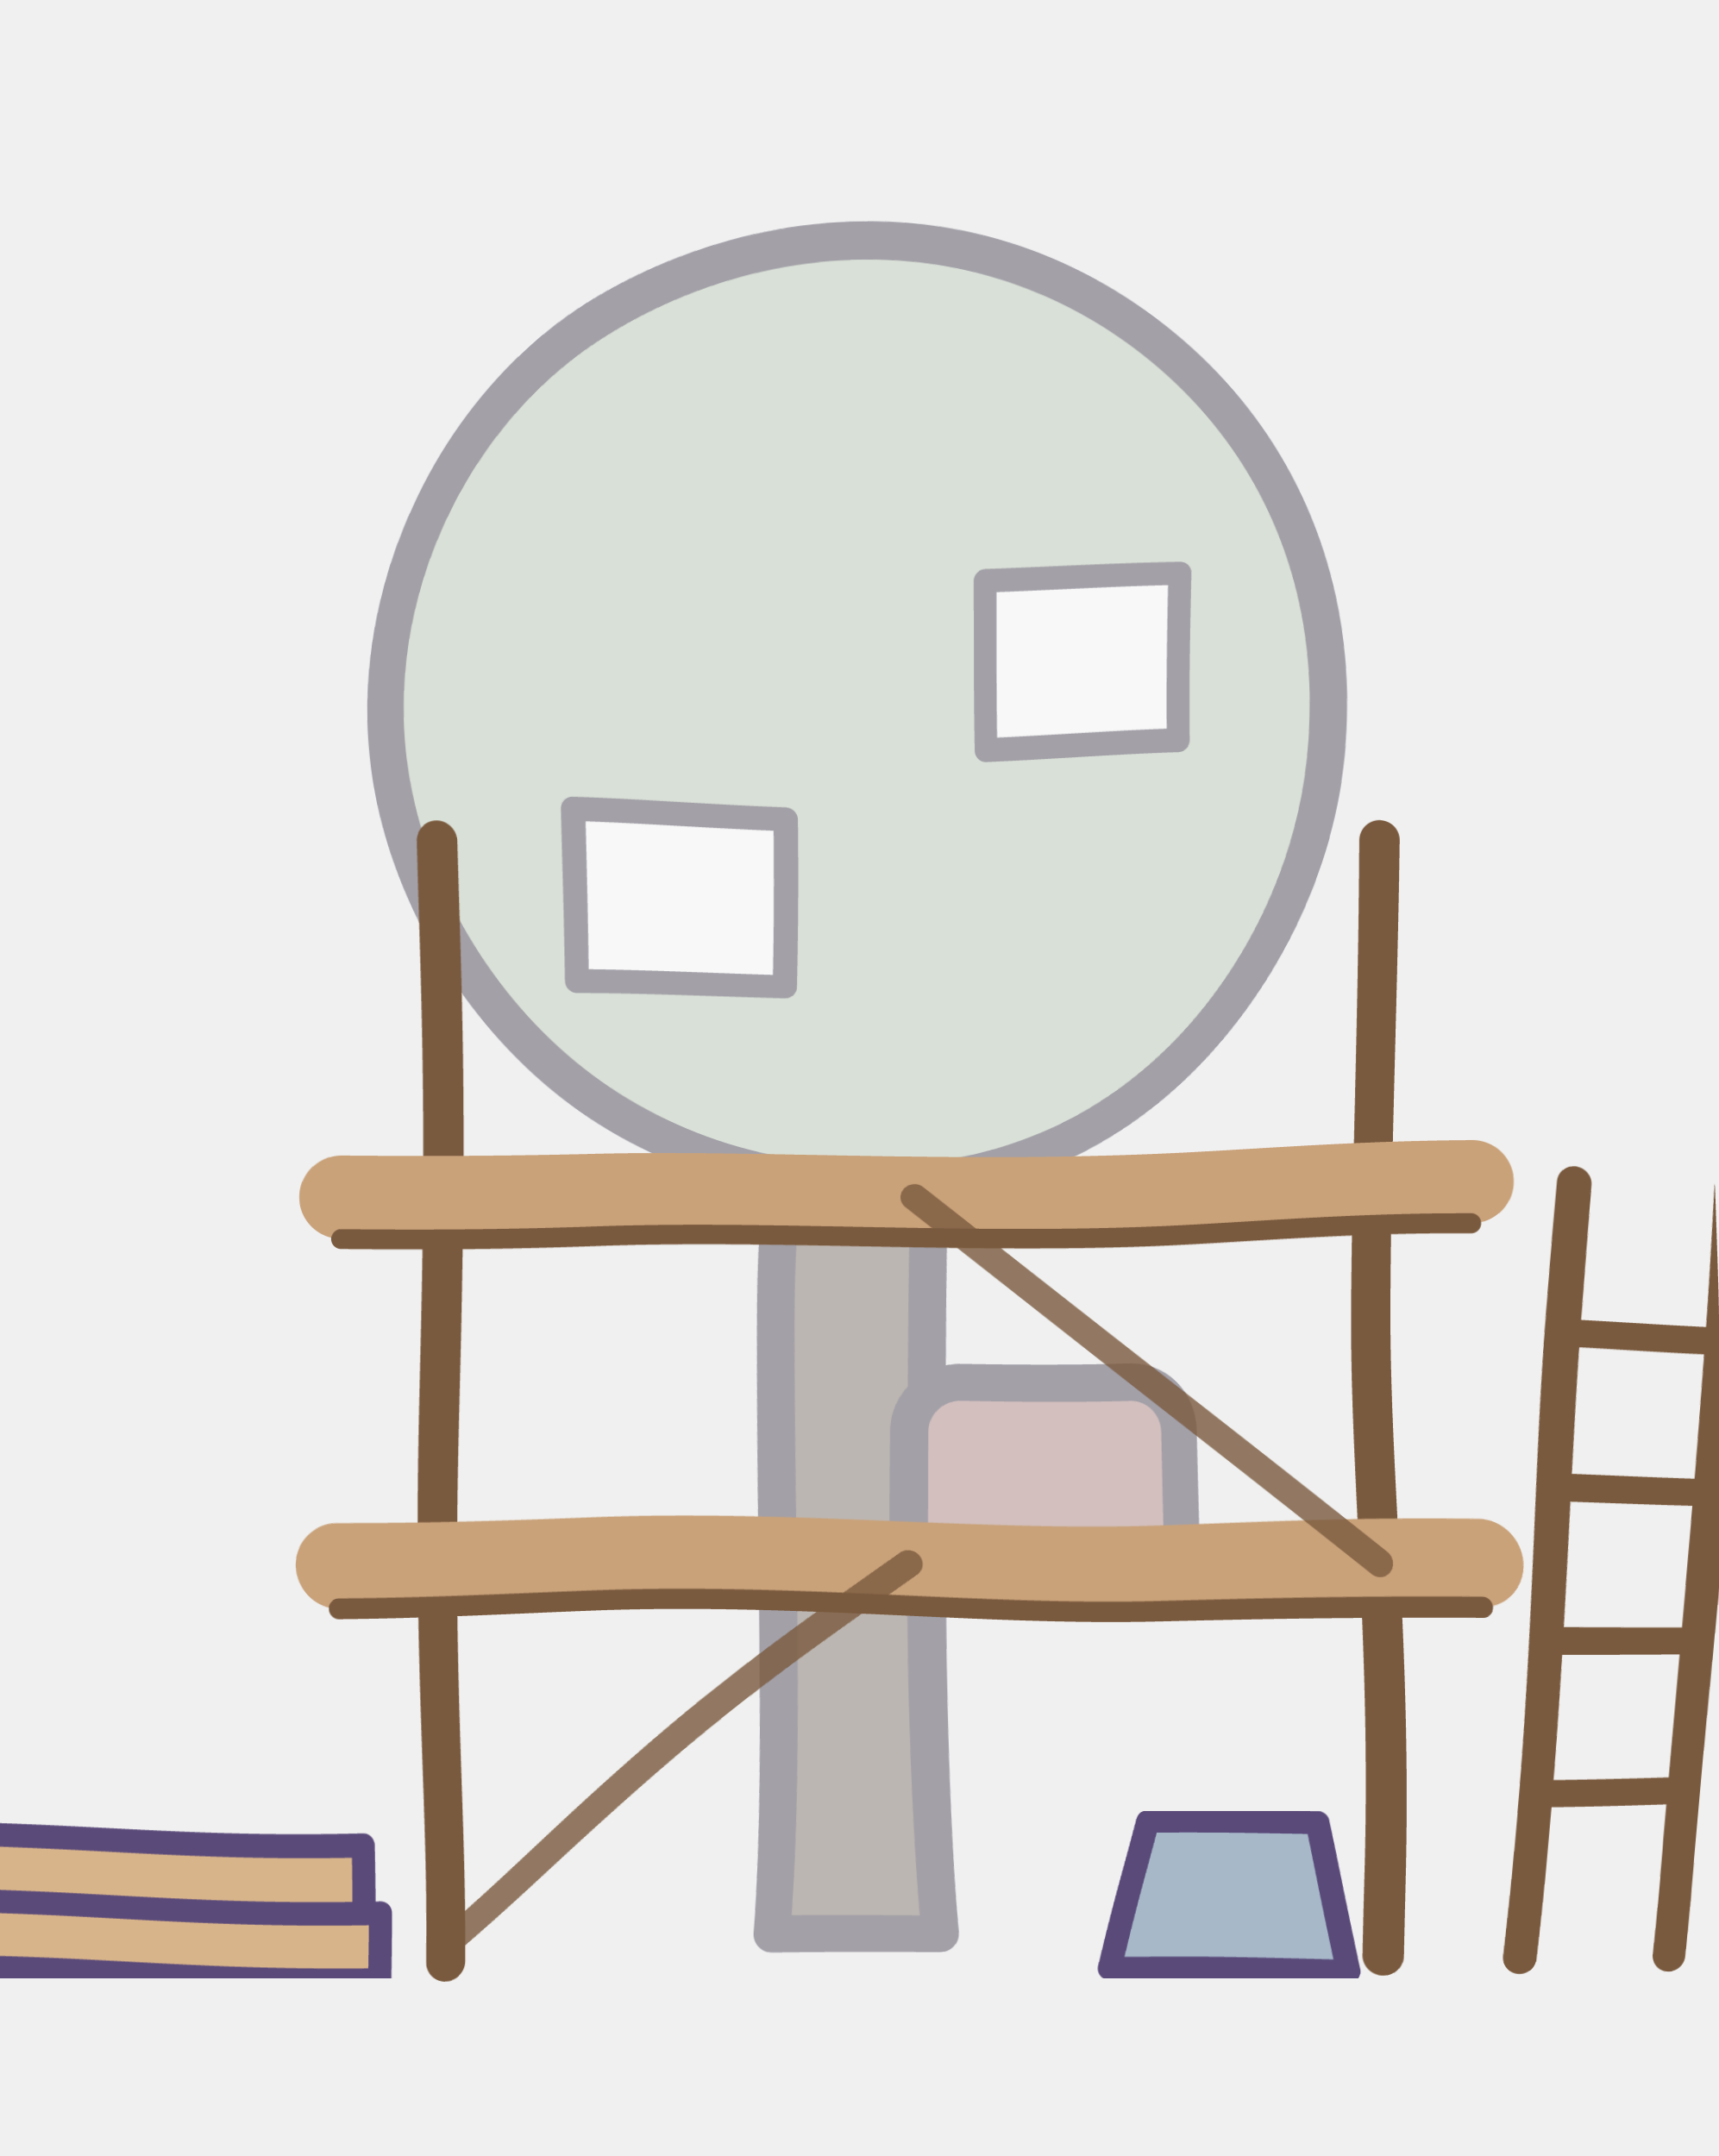
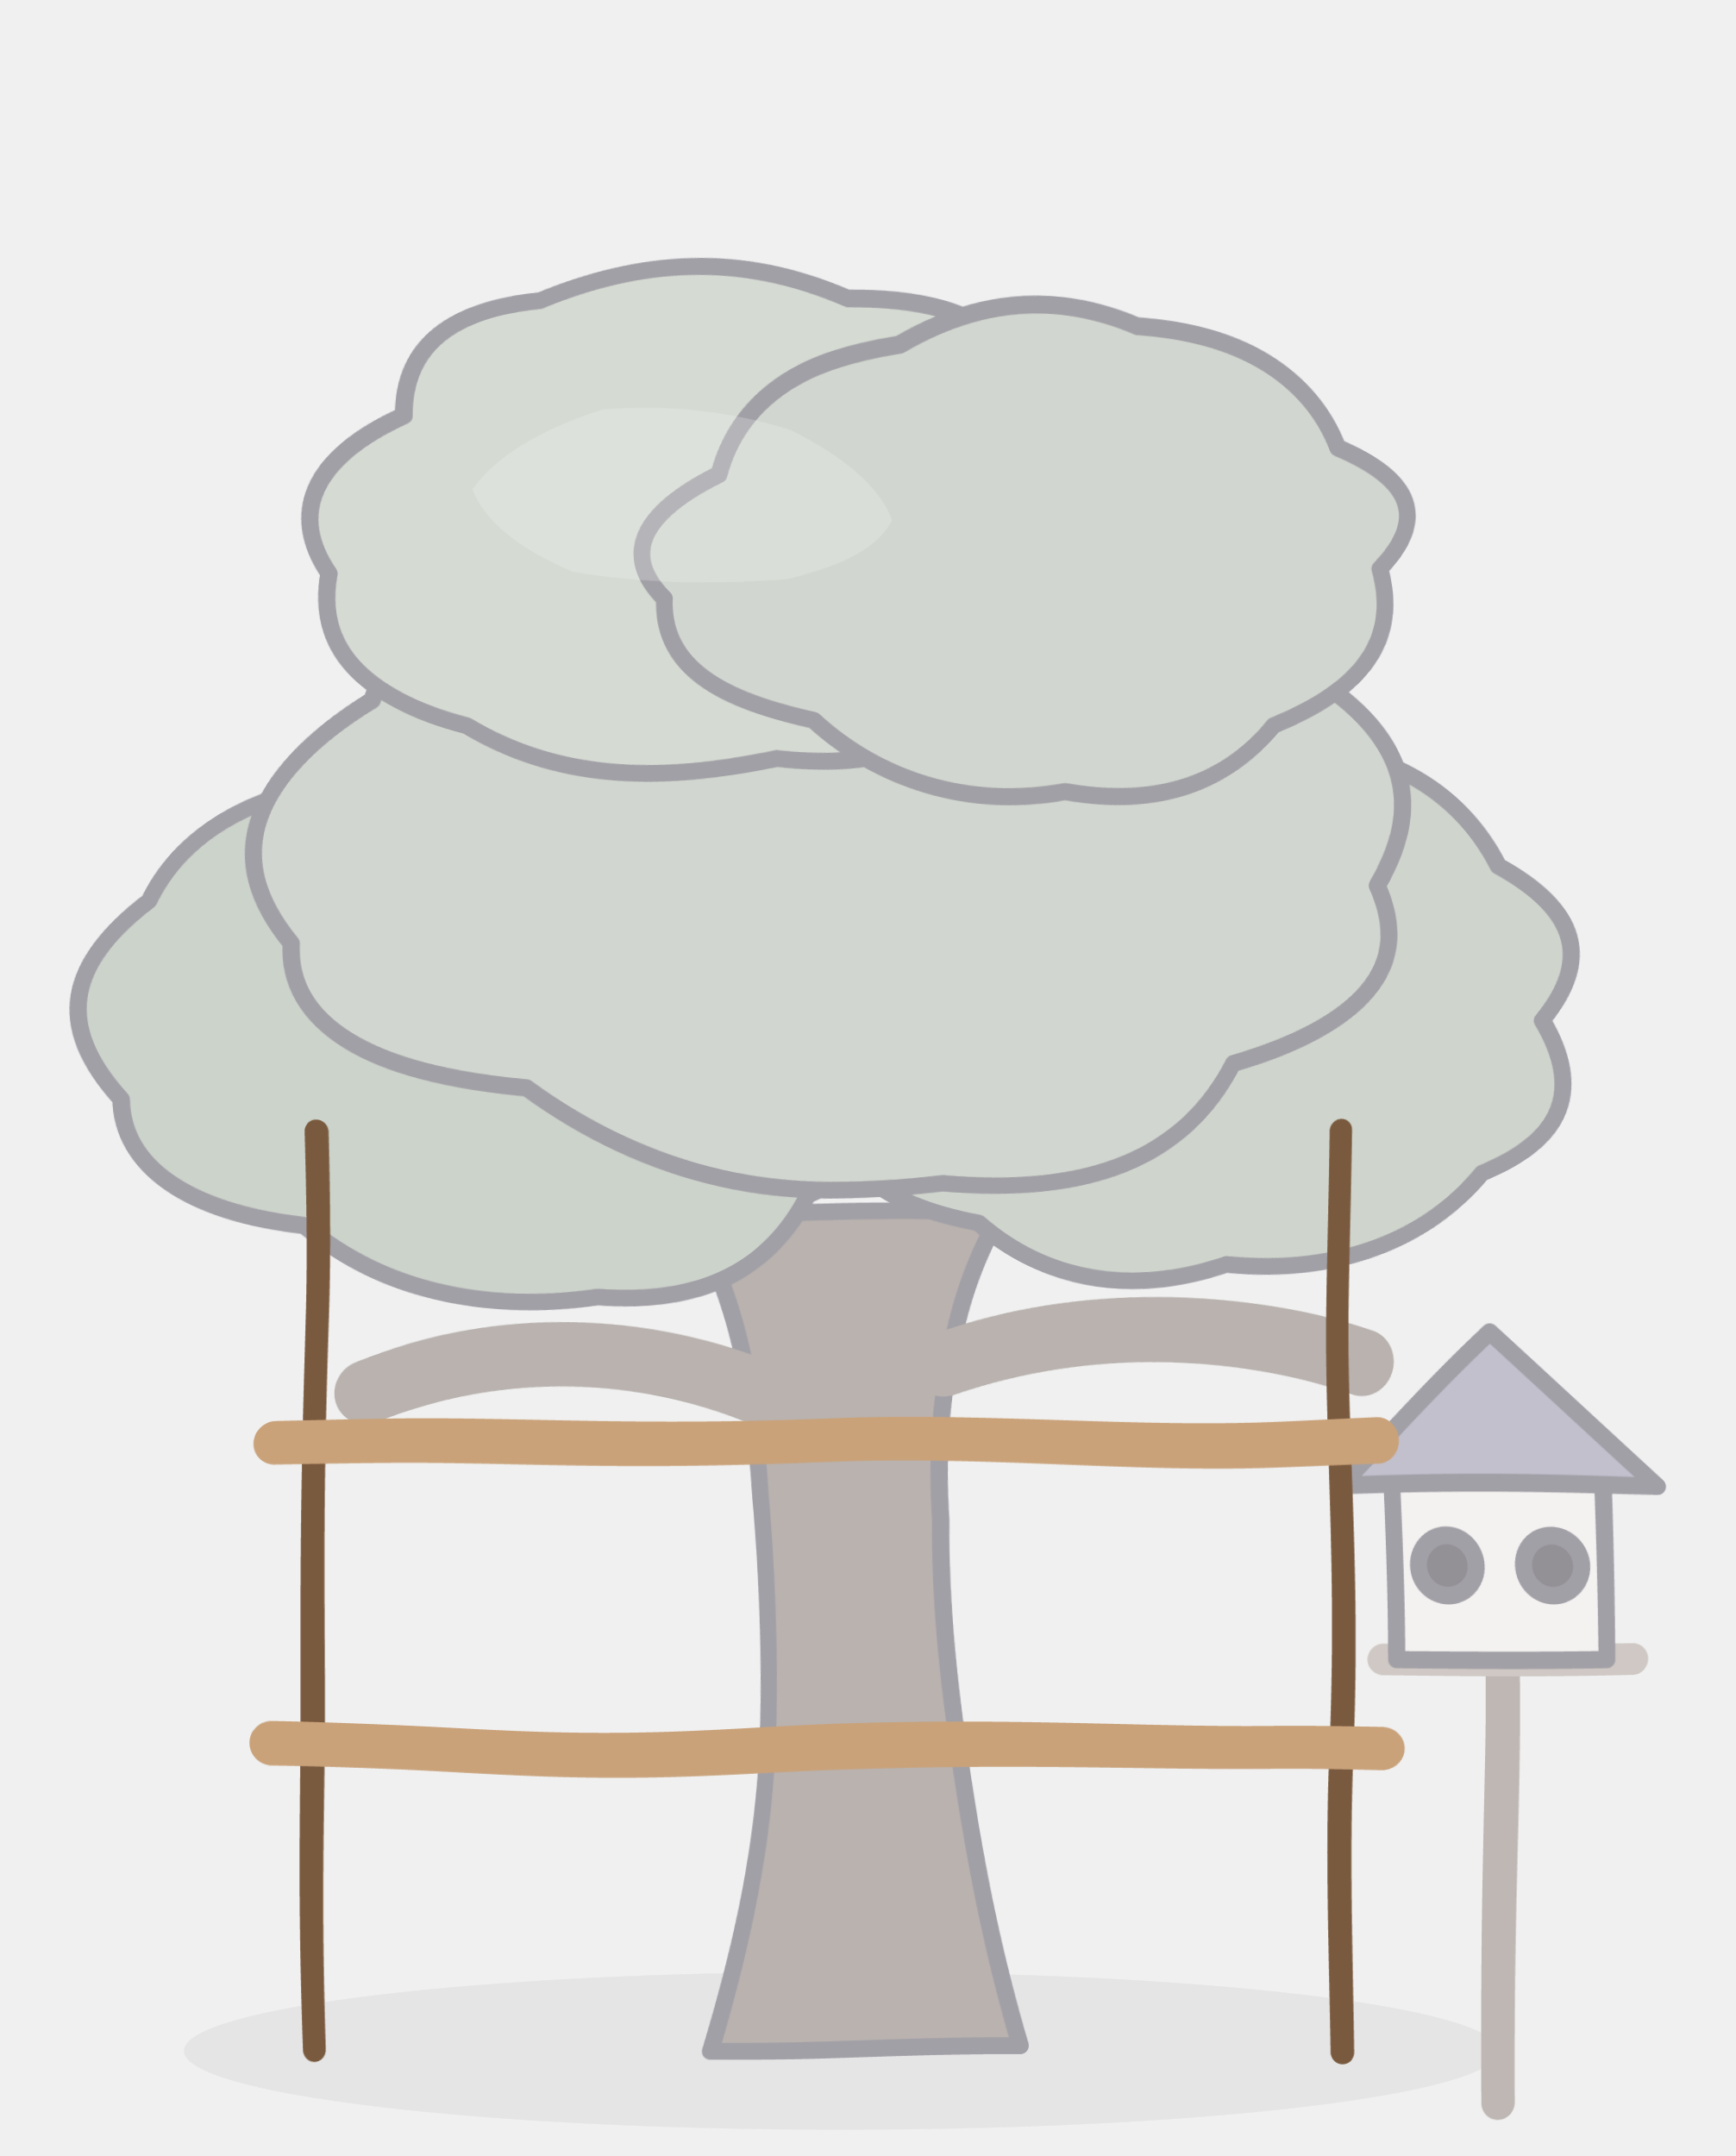
- <svg xmlns="http://www.w3.org/2000/svg" viewBox="398 722 102 128" width="102" height="128">
+ <svg xmlns="http://www.w3.org/2000/svg" viewBox="370 700 132 164" width="132" height="164">
  <defs>
    <filter id="firka" x="-5%" y="-5%" width="110%" height="110%">
      <feTurbulence type="fractalNoise" baseFrequency="0.03" numOctaves="1" seed="4" />
      <feDisplacementMap in="SourceGraphic" scale="3" />
    </filter>
    <filter id="szurke">
-       <feColorMatrix type="saturate" values=".3" />
+       <feColorMatrix type="saturate" values=".25" />
    </filter>
  </defs>
  <g opacity=".5" filter="url(#szurke)">
-     <g filter="url(#firka)" stroke="#5a4a7a" stroke-width="2.2" stroke-linejoin="round" stroke-linecap="round">
-       <g id="h-postafa">
-         <path d="M444,837 C446,812 442,795 446,780 L452,780 C454,798 452,818 454,837 Z" fill="#9b7656" />
-         <circle cx="449" cy="764" r="28" fill="#a7d99a" />
-         <rect x="452" y="804" width="16" height="12" rx="3" fill="#e8736f" />
-         <path d="M432,770 L432,780 L444,780 L444,770 Z M456,756 L456,766 L468,766 L468,756 Z" fill="#fff" stroke-width="1.4" />
-       </g>
+     <ellipse cx="434" cy="856" rx="50" ry="6" fill="#3c2a50" opacity="0.12" stroke="none" />
+     <g filter="url(#firka)" stroke="#5a4a7a" stroke-width="1.3" stroke-linejoin="round" stroke-linecap="round">
+       <path d="M424,856 Q430,834 428,814 Q427,800 422,792 L446,792 Q441,802 442,816 Q442,836 448,856 Z" fill="#9b6c4a" />
+       <path d="M428,806 Q414,800 398,806 M442,804 Q458,798 474,804" stroke="#9b6c4a" stroke-width="5" fill="none" />
+       <path d="M437.6,778 Q441.2,786.2 431.2,790.7 Q426.9,799.2 415.3,798.5 Q402.4,800.7 392.9,793 Q379.6,791.5 379.6,784 Q372.3,775.9 381.5,768.7 Q385.5,759.8 400.3,758.9 Q407.7,752.9 416,757.9 Q430,758.3 435.2,767.4 Q443.8,771.2 437.6,778 Z" fill="#86c07a" />
+       <path d="M487.6,777.9 Q492.6,786.1 483.3,789.8 Q476.9,797.6 463.1,796 Q452,799.6 444.3,792.9 Q432.6,790.8 432.9,782.2 Q423.6,775.3 430.2,768.6 Q431.6,760 445.3,758.3 Q454.8,752.1 466.5,756.4 Q479.5,757 484,765.9 Q493,770.8 487.6,777.9 Z" fill="#8cc47f" />
+       <path d="M474.9,767.5 Q479,776.8 463.4,780.5 Q457.6,791 441.5,789.8 Q423.4,792.4 409.9,782.6 Q391.9,781.1 392.4,772 Q384.3,762.1 398,753 Q402.1,741.3 420,739.4 Q430.2,731.5 442,737.8 Q460.1,738 466.8,749.7 Q481.2,757.1 474.9,767.5 Z" fill="#94c983" />
+       <path d="M454.7,742.5 Q456,749.1 443.4,751.8 Q439.7,758.9 429.2,757.8 Q415.2,760.9 405.1,754.8 Q393.2,751.7 394.9,743.5 Q390.5,736.9 400.7,731.6 Q400.7,723.5 410.9,722.7 Q422.6,718.1 434.9,723.1 Q446.9,722.8 448.8,730.1 Q459.5,735.2 454.7,742.5 Z" fill="#9ccf8c" />
+       <path d="M474.8,743.1 Q477.1,751.1 466.8,755.1 Q461.5,761.6 450.4,759.6 Q439.2,761.5 431.9,754.8 Q420.1,752.4 420.4,745.4 Q415.4,740.4 424.7,736.1 Q427,728.3 438.6,726.4 Q447.7,721.3 456.9,725.2 Q468.9,726.2 471.7,734 Q480.3,737.6 474.8,743.1 Z" fill="#94c983" />
+       <path d="M437.6,739.3 Q436,742.4 429.8,744 Q421.5,744.7 413.3,743.2 Q407,740.5 405.7,737 Q408.5,733.2 415.8,731.1 Q423.2,730.7 430.2,732.8 Q436.3,735.7 437.6,739.3 Z" fill="#fff" opacity=".22" stroke="none" />
+     </g>
+     <g filter="url(#firka)" stroke="#5a4a7a" stroke-width="1.3" stroke-linejoin="round" stroke-linecap="round">
+       <path d="M484,860 V826" stroke="#a8764f" stroke-width="2.6" />
+       <path d="M475,826 H494" stroke="#c99a6a" stroke-width="2.4" />
+       <path d="M476,826 V812 H492 V826 Z" fill="#fdf3e2" />
+       <path d="M472,813 L484,802 L496,813 Z" fill="#9585e0" />
+       <circle cx="480" cy="819" r="2.2" fill="#3c2a50" />
+       <circle cx="488" cy="819" r="2.2" fill="#3c2a50" />
    </g>
  </g>
-   <g filter="url(#firka)" stroke="#7a5a3e" stroke-width="2.4" stroke-linecap="round" fill="none">
-     <path d="M424.0,838.0 L424.0,772.0" />
-     <path d="M480.0,838.0 L480.0,772.0" />
-     <path d="M418.0,814.9 L486.0,814.9" stroke="#c9a27a" stroke-width="5" />
-     <path d="M418.0,817.4 L486.0,817.4" stroke-width="1.2" />
-     <path d="M418.0,792.8 L486.0,792.8" stroke="#c9a27a" stroke-width="5" />
-     <path d="M418.0,795.3 L486.0,795.3" stroke-width="1.2" />
-     <path d="M424.0,837.0 L452.0,814.9 M480.0,814.9 L452.0,792.8" stroke-width="1.6" opacity=".8" />
-     <path d="M488.0,838.0 L492.0,792.8 M497.0,838.0 L501.0,792.8" stroke-width="2" />
-     <path d="M488.8,828.2 L497.8,828.2" stroke-width="1.6" />
-     <path d="M489.6,819.3 L498.6,819.3" stroke-width="1.6" />
-     <path d="M490.4,810.5 L499.4,810.5" stroke-width="1.6" />
-     <path d="M491.2,801.6 L500.2,801.6" stroke-width="1.6" />
-   </g>
-   <g filter="url(#firka)" stroke="#5a4a7a" stroke-width="1.4" stroke-linejoin="round">
-     <path d="M394.0,839.0 l26,0 l0,-4 l-26,0 Z M397.0,835.0 l22,0 l0,-4 l-22,0 Z" fill="#d8b48a" />
-     <path d="M464.0,839.0 l2,-9 l10,0 l2,9 Z" fill="#a7b9c9" />
+   <g filter="url(#firka)" stroke="#7a5a3e" stroke-width="1.8" stroke-linecap="round" fill="none">
+     <path d="M394,856 V786 M472,856 V786" />
+     <path d="M391,832.9 H475 M391,809.8 H475" stroke="#c9a27a" stroke-width="3.4" />
  </g>
</svg>
